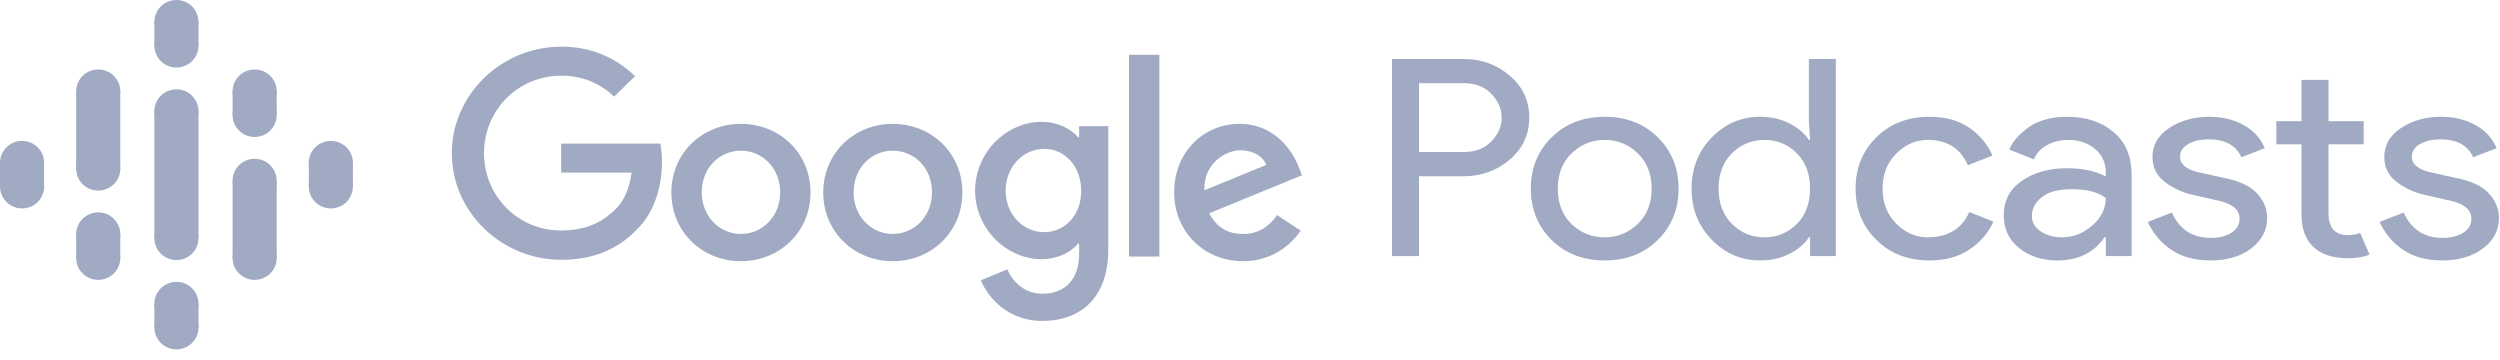
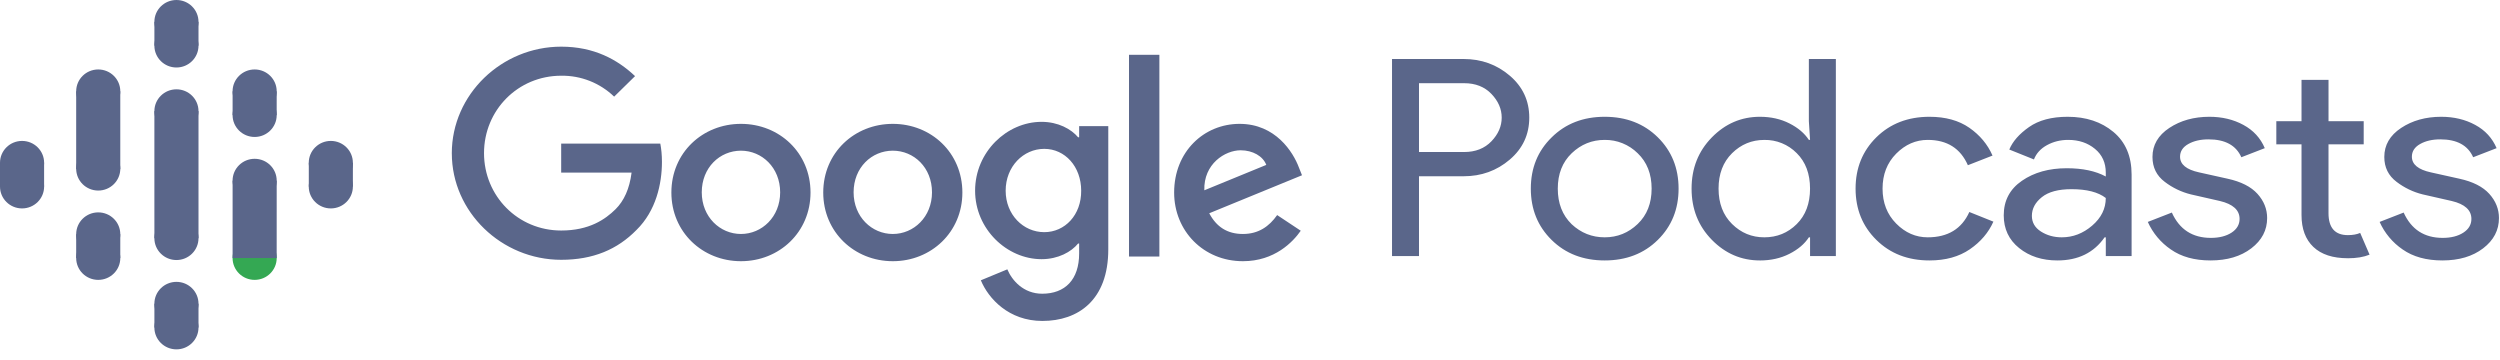
<svg xmlns="http://www.w3.org/2000/svg" width="125" height="18">
  <defs>
    <filter id="a">
      <feColorMatrix in="SourceGraphic" values="0 0 0 0 0.353 0 0 0 0 0.4 0 0 0 0 0.541 0 0 0 1 0" />
    </filter>
  </defs>
-   <g transform="translate(-255 -6)" filter="url(#a)" fill="none" fill-rule="evenodd">
+   <g transform="translate(-255 -6)" filter="" fill="#5A668A" fill-rule="evenodd">
    <g fill-rule="nonzero">
      <g transform="translate(255 6)">
-         <path fill="#FAB908" d="M7.72 11.91h2.205V5.558H7.719v3.705z" />
-         <ellipse fill="#0066D9" cx="1.103" cy="8.138" rx="1.103" ry="1.092" />
-         <ellipse fill="#0066D9" cx="1.103" cy="9.329" rx="1.103" ry="1.092" />
-         <path fill="#0066D9" d="M0 8.138h2.205v1.191H0z" />
-         <ellipse fill="#4285F4" cx="16.541" cy="9.329" rx="1.103" ry="1.092" />
-         <ellipse fill="#4285F4" cx="16.541" cy="8.138" rx="1.103" ry="1.092" />
-         <path fill="#4285F4" d="M17.644 9.33H15.44V8.139h2.205z" />
-         <ellipse fill="#EA4335" cx="4.912" cy="11.711" rx="1.103" ry="1.092" />
-         <ellipse fill="#EA4335" cx="4.912" cy="12.902" rx="1.103" ry="1.092" />
-         <path fill="#EA4335" d="M3.809 11.711h2.205v1.191H3.809z" />
-         <ellipse fill="#EA4335" cx="4.912" cy="4.565" rx="1.103" ry="1.092" />
-         <ellipse fill="#EA4335" cx="4.912" cy="8.436" rx="1.103" ry="1.092" />
-         <path fill="#EA4335" d="M3.809 4.565h2.205v3.896H3.809z" />
-         <ellipse fill="#34A853" cx="12.732" cy="5.756" rx="1.103" ry="1.092" />
-         <ellipse fill="#34A853" cx="12.732" cy="4.565" rx="1.103" ry="1.092" />
-         <path fill="#34A853" d="M13.834 5.757H11.63V4.566h2.205z" />
-         <ellipse fill="#FAB908" cx="8.822" cy="2.283" rx="1.103" ry="1.092" />
-         <ellipse fill="#FAB908" cx="8.822" cy="1.092" rx="1.103" ry="1.092" />
-         <path fill="#FAB908" d="M9.925 2.282H7.72v-1.19h2.205z" />
-         <ellipse fill="#FAB908" cx="8.822" cy="16.376" rx="1.103" ry="1.092" />
-         <ellipse fill="#FAB908" cx="8.822" cy="15.185" rx="1.103" ry="1.092" />
-         <path fill="#FAB908" d="M9.925 16.376H7.72v-1.19h2.205z" />
+         <path fill="#5A668A" d="M7.72 11.91h2.205V5.558H7.719v3.705z" />
+         <ellipse fill="#5A668A" cx="1.103" cy="8.138" rx="1.103" ry="1.092" />
+         <ellipse fill="#5A668A" cx="1.103" cy="9.329" rx="1.103" ry="1.092" />
+         <path fill="#5A668A" d="M0 8.138h2.205v1.191H0z" />
+         <ellipse fill="#5A668A" cx="16.541" cy="9.329" rx="1.103" ry="1.092" />
+         <ellipse fill="#5A668A" cx="16.541" cy="8.138" rx="1.103" ry="1.092" />
+         <path fill="#5A668A" d="M17.644 9.33H15.44V8.139h2.205z" />
+         <ellipse fill="#5A668A" cx="4.912" cy="11.711" rx="1.103" ry="1.092" />
+         <ellipse fill="#5A668A" cx="4.912" cy="12.902" rx="1.103" ry="1.092" />
+         <path fill="#5A668A" d="M3.809 11.711h2.205v1.191H3.809z" />
+         <ellipse fill="#5A668A" cx="4.912" cy="4.565" rx="1.103" ry="1.092" />
+         <ellipse fill="#5A668A" cx="4.912" cy="8.436" rx="1.103" ry="1.092" />
+         <path fill="#5A668A" d="M3.809 4.565h2.205v3.896H3.809z" />
+         <ellipse fill="#5A668A" cx="12.732" cy="5.756" rx="1.103" ry="1.092" />
+         <ellipse fill="#5A668A" cx="12.732" cy="4.565" rx="1.103" ry="1.092" />
+         <path fill="#5A668A" d="M13.834 5.757H11.63V4.566h2.205z" />
+         <ellipse fill="#5A668A" cx="8.822" cy="2.283" rx="1.103" ry="1.092" />
+         <ellipse fill="#5A668A" cx="8.822" cy="1.092" rx="1.103" ry="1.092" />
+         <path fill="#5A668A" d="M9.925 2.282H7.72v-1.19h2.205z" />
+         <ellipse fill="#5A668A" cx="8.822" cy="16.376" rx="1.103" ry="1.092" />
+         <ellipse fill="#5A668A" cx="8.822" cy="15.185" rx="1.103" ry="1.092" />
+         <path fill="#5A668A" d="M9.925 16.376H7.72v-1.19h2.205z" />
        <ellipse fill="#34A853" cx="12.732" cy="12.902" rx="1.103" ry="1.092" />
-         <ellipse fill="#34A853" cx="12.732" cy="9.032" rx="1.103" ry="1.092" />
-         <path fill="#34A853" d="M13.834 12.902H11.63v-3.87h2.205z" />
-         <ellipse fill="#FAB908" cx="8.822" cy="5.558" rx="1.103" ry="1.092" />
-         <ellipse fill="#FAB908" cx="8.822" cy="11.91" rx="1.103" ry="1.092" />
+         <ellipse fill="#5A668A" cx="12.732" cy="9.032" rx="1.103" ry="1.092" />
+         <path fill="#5A668A" d="M13.834 12.902H11.63v-3.87h2.205z" />
+         <ellipse fill="#5A668A" cx="8.822" cy="5.558" rx="1.103" ry="1.092" />
+         <ellipse fill="#5A668A" cx="8.822" cy="11.91" rx="1.103" ry="1.092" />
      </g>
-       <path d="M325.95 18.802h-1.349V8.95h3.578c.89 0 1.659.278 2.309.833.65.555.975 1.254.975 2.098 0 .844-.325 1.544-.975 2.099-.65.555-1.42.833-2.31.833h-2.228v3.99zm0-5.201h2.258c.567 0 1.021-.18 1.364-.537.342-.358.513-.752.513-1.184 0-.43-.171-.825-.513-1.183-.343-.358-.797-.537-1.364-.537h-2.258v3.44zm6.631-.73c.694-.688 1.579-1.032 2.654-1.032s1.96.342 2.654 1.025c.694.684 1.04 1.54 1.04 2.567 0 1.027-.346 1.883-1.04 2.566-.694.684-1.579 1.025-2.654 1.025s-1.96-.341-2.654-1.025c-.694-.683-1.04-1.539-1.04-2.566 0-1.028.346-1.88 1.04-2.56zm.997 4.335c.47.44 1.022.66 1.657.66s1.185-.222 1.65-.667c.464-.445.696-1.034.696-1.768s-.232-1.324-.697-1.769a2.304 2.304 0 00-1.649-.667c-.635 0-1.185.223-1.65.667-.464.445-.696 1.035-.696 1.769s.23 1.325.69 1.775zm9.417 1.816c-.929 0-1.73-.344-2.404-1.032-.675-.688-1.012-1.54-1.012-2.56 0-1.018.337-1.87 1.012-2.559.674-.688 1.475-1.032 2.404-1.032.547 0 1.039.11 1.473.33.435.22.76.496.975.826h.06l-.06-.936V8.95h1.35v9.853h-1.29v-.936h-.06c-.215.33-.54.606-.975.826-.434.22-.926.33-1.473.33zm.22-1.156c.635 0 1.175-.22 1.62-.66.445-.44.667-1.032.667-1.775 0-.743-.222-1.335-.667-1.775a2.217 2.217 0 00-1.62-.66c-.626 0-1.163.222-1.613.666-.45.445-.674 1.035-.674 1.769s.225 1.323.674 1.768c.45.445.987.667 1.613.667zm8.258 1.156c-1.075 0-1.96-.341-2.653-1.025-.694-.683-1.041-1.539-1.041-2.566 0-1.028.347-1.883 1.04-2.567.695-.683 1.58-1.025 2.654-1.025.802 0 1.467.184 1.994.55.528.368.914.83 1.159 1.39l-1.232.482c-.371-.844-1.04-1.266-2.009-1.266-.596 0-1.121.23-1.576.688-.454.459-.681 1.041-.681 1.748 0 .706.227 1.289.681 1.747.455.46.98.688 1.576.688 1.007 0 1.701-.422 2.082-1.266l1.203.482c-.245.55-.638 1.012-1.18 1.383-.543.372-1.215.557-2.017.557zm6.397 0c-.762 0-1.4-.206-1.913-.619-.514-.413-.77-.959-.77-1.637 0-.734.303-1.31.909-1.727.606-.418 1.354-.627 2.243-.627.792 0 1.442.138 1.95.413v-.192c0-.496-.18-.893-.542-1.19-.362-.299-.807-.448-1.335-.448-.39 0-.745.087-1.063.262-.317.174-.535.412-.652.715l-1.232-.495c.167-.404.494-.778.983-1.122.488-.344 1.134-.516 1.935-.516.919 0 1.681.252 2.287.757.606.505.91 1.216.91 2.133v4.073h-1.29v-.936h-.06c-.537.771-1.324 1.156-2.36 1.156zm.22-1.156c.557 0 1.063-.194 1.517-.584.455-.39.682-.851.682-1.383-.381-.294-.953-.44-1.715-.44-.655 0-1.149.132-1.481.398-.332.266-.499.578-.499.936 0 .33.152.592.455.785.303.192.65.288 1.04.288zm7.437 1.156c-.801 0-1.463-.183-1.986-.55a3.298 3.298 0 01-1.151-1.376l1.202-.468c.381.844 1.031 1.266 1.95 1.266.42 0 .765-.087 1.034-.261.268-.175.403-.404.403-.688 0-.44-.328-.739-.983-.895l-1.451-.33a3.545 3.545 0 01-1.305-.626c-.41-.308-.616-.723-.616-1.246 0-.596.281-1.08.843-1.452.562-.371 1.23-.557 2.002-.557.635 0 1.202.135 1.7.406.499.27.856.658 1.07 1.163l-1.172.454c-.264-.596-.811-.894-1.642-.894-.401 0-.738.078-1.012.234-.274.155-.41.366-.41.633 0 .385.317.646.953.784l1.422.316c.674.147 1.173.4 1.495.757.323.358.484.762.484 1.211 0 .606-.264 1.11-.792 1.514-.528.404-1.207.605-2.038.605zm6.866-.11c-.753 0-1.327-.188-1.723-.564-.396-.376-.594-.908-.594-1.596v-3.537h-1.26V12.06h1.26V9.995h1.35v2.064h1.759v1.156h-1.76v3.44c0 .734.323 1.101.968 1.101.244 0 .45-.036.616-.11l.469 1.087c-.293.12-.655.18-1.085.18zm4.725.11c-.801 0-1.464-.183-1.987-.55a3.298 3.298 0 01-1.15-1.376l1.202-.468c.381.844 1.031 1.266 1.95 1.266.42 0 .765-.087 1.033-.261.27-.175.404-.404.404-.688 0-.44-.328-.739-.983-.895l-1.451-.33a3.545 3.545 0 01-1.305-.626c-.41-.308-.616-.723-.616-1.246 0-.596.281-1.08.843-1.452.562-.371 1.23-.557 2.001-.557.636 0 1.203.135 1.701.406.499.27.855.658 1.07 1.163l-1.172.454c-.264-.596-.812-.894-1.643-.894-.4 0-.737.078-1.011.234-.274.155-.41.366-.41.633 0 .385.317.646.952.784l1.422.316c.675.147 1.173.4 1.496.757.322.358.484.762.484 1.211 0 .606-.264 1.11-.792 1.514-.528.404-1.207.605-2.038.605z" fill="#6A6C6F" />
-       <path d="M277.59 13.666c0-2.946 2.494-5.333 5.47-5.333 1.641 0 2.81.64 3.693 1.473l-1.046 1.026a3.732 3.732 0 00-2.648-1.046c-2.165 0-3.858 1.727-3.858 3.87 0 2.144 1.693 3.87 3.858 3.87 1.406 0 2.206-.558 2.72-1.066.42-.417.697-1.016.8-1.829h-3.52V13.18h4.956c.051.264.082.569.082.914 0 1.097-.297 2.448-1.272 3.403-.954.975-2.165 1.493-3.766 1.493-2.975 0-5.468-2.387-5.468-5.323zm14.458-1.473c1.918 0 3.478 1.443 3.478 3.434 0 1.98-1.56 3.433-3.478 3.433-1.92 0-3.479-1.452-3.479-3.433 0-1.991 1.56-3.434 3.479-3.434zm0 5.506c1.046 0 1.96-.853 1.96-2.082 0-1.24-.914-2.083-1.96-2.083-1.057 0-1.96.843-1.96 2.083 0 1.229.913 2.082 1.96 2.082zm7.592-5.506c1.919 0 3.479 1.443 3.479 3.434 0 1.98-1.56 3.433-3.479 3.433-1.918 0-3.478-1.452-3.478-3.433 0-1.991 1.56-3.434 3.478-3.434zm0 5.506c1.047 0 1.96-.853 1.96-2.082 0-1.24-.903-2.083-1.96-2.083s-1.96.843-1.96 2.083c0 1.229.914 2.082 1.96 2.082zm9.317-5.394h1.457v6.166c0 2.54-1.509 3.576-3.294 3.576-1.683 0-2.698-1.118-3.078-2.032l1.324-.548c.236.558.81 1.219 1.744 1.219 1.139 0 1.847-.701 1.847-2.012v-.497h-.052c-.338.416-.995.782-1.826.782-1.734 0-3.324-1.504-3.324-3.424 0-1.94 1.59-3.443 3.324-3.443.831 0 1.488.365 1.826.772h.052v-.559zm-1.744 5.303c1.036 0 1.857-.864 1.846-2.073 0-1.208-.81-2.092-1.846-2.092-1.047 0-1.93.884-1.93 2.092 0 1.2.883 2.073 1.93 2.073zm4.237 1.219V8.74h1.519v10.087h-1.519zm5.695-1.128c.78 0 1.313-.376 1.713-.945l1.18.783c-.39.558-1.303 1.523-2.893 1.523-1.97 0-3.438-1.513-3.438-3.433 0-2.042 1.488-3.434 3.273-3.434 1.796 0 2.678 1.412 2.966 2.184l.154.386-4.638 1.9c.359.68.903 1.036 1.683 1.036zm-.113-4.185c-.78 0-1.857.68-1.816 2.001l3.098-1.27c-.164-.436-.677-.731-1.282-.731z" fill="#65696D" />
+       <path d="M325.95 18.802h-1.349V8.95h3.578c.89 0 1.659.278 2.309.833.65.555.975 1.254.975 2.098 0 .844-.325 1.544-.975 2.099-.65.555-1.42.833-2.31.833h-2.228v3.99zm0-5.201h2.258c.567 0 1.021-.18 1.364-.537.342-.358.513-.752.513-1.184 0-.43-.171-.825-.513-1.183-.343-.358-.797-.537-1.364-.537h-2.258v3.44zm6.631-.73c.694-.688 1.579-1.032 2.654-1.032s1.96.342 2.654 1.025c.694.684 1.04 1.54 1.04 2.567 0 1.027-.346 1.883-1.04 2.566-.694.684-1.579 1.025-2.654 1.025s-1.96-.341-2.654-1.025c-.694-.683-1.04-1.539-1.04-2.566 0-1.028.346-1.88 1.04-2.56zm.997 4.335c.47.44 1.022.66 1.657.66s1.185-.222 1.65-.667c.464-.445.696-1.034.696-1.768s-.232-1.324-.697-1.769a2.304 2.304 0 00-1.649-.667c-.635 0-1.185.223-1.65.667-.464.445-.696 1.035-.696 1.769s.23 1.325.69 1.775zm9.417 1.816c-.929 0-1.73-.344-2.404-1.032-.675-.688-1.012-1.54-1.012-2.56 0-1.018.337-1.87 1.012-2.559.674-.688 1.475-1.032 2.404-1.032.547 0 1.039.11 1.473.33.435.22.76.496.975.826h.06l-.06-.936V8.95h1.35v9.853h-1.29v-.936h-.06c-.215.33-.54.606-.975.826-.434.22-.926.33-1.473.33zm.22-1.156c.635 0 1.175-.22 1.62-.66.445-.44.667-1.032.667-1.775 0-.743-.222-1.335-.667-1.775a2.217 2.217 0 00-1.62-.66c-.626 0-1.163.222-1.613.666-.45.445-.674 1.035-.674 1.769s.225 1.323.674 1.768c.45.445.987.667 1.613.667zm8.258 1.156c-1.075 0-1.96-.341-2.653-1.025-.694-.683-1.041-1.539-1.041-2.566 0-1.028.347-1.883 1.04-2.567.695-.683 1.58-1.025 2.654-1.025.802 0 1.467.184 1.994.55.528.368.914.83 1.159 1.39l-1.232.482c-.371-.844-1.04-1.266-2.009-1.266-.596 0-1.121.23-1.576.688-.454.459-.681 1.041-.681 1.748 0 .706.227 1.289.681 1.747.455.46.98.688 1.576.688 1.007 0 1.701-.422 2.082-1.266l1.203.482c-.245.55-.638 1.012-1.18 1.383-.543.372-1.215.557-2.017.557zm6.397 0c-.762 0-1.4-.206-1.913-.619-.514-.413-.77-.959-.77-1.637 0-.734.303-1.31.909-1.727.606-.418 1.354-.627 2.243-.627.792 0 1.442.138 1.95.413v-.192c0-.496-.18-.893-.542-1.19-.362-.299-.807-.448-1.335-.448-.39 0-.745.087-1.063.262-.317.174-.535.412-.652.715l-1.232-.495c.167-.404.494-.778.983-1.122.488-.344 1.134-.516 1.935-.516.919 0 1.681.252 2.287.757.606.505.91 1.216.91 2.133v4.073h-1.29v-.936h-.06c-.537.771-1.324 1.156-2.36 1.156zm.22-1.156c.557 0 1.063-.194 1.517-.584.455-.39.682-.851.682-1.383-.381-.294-.953-.44-1.715-.44-.655 0-1.149.132-1.481.398-.332.266-.499.578-.499.936 0 .33.152.592.455.785.303.192.65.288 1.04.288zm7.437 1.156c-.801 0-1.463-.183-1.986-.55a3.298 3.298 0 01-1.151-1.376l1.202-.468c.381.844 1.031 1.266 1.95 1.266.42 0 .765-.087 1.034-.261.268-.175.403-.404.403-.688 0-.44-.328-.739-.983-.895l-1.451-.33a3.545 3.545 0 01-1.305-.626c-.41-.308-.616-.723-.616-1.246 0-.596.281-1.08.843-1.452.562-.371 1.23-.557 2.002-.557.635 0 1.202.135 1.7.406.499.27.856.658 1.07 1.163l-1.172.454c-.264-.596-.811-.894-1.642-.894-.401 0-.738.078-1.012.234-.274.155-.41.366-.41.633 0 .385.317.646.953.784l1.422.316c.674.147 1.173.4 1.495.757.323.358.484.762.484 1.211 0 .606-.264 1.11-.792 1.514-.528.404-1.207.605-2.038.605zm6.866-.11c-.753 0-1.327-.188-1.723-.564-.396-.376-.594-.908-.594-1.596v-3.537h-1.26V12.06h1.26V9.995h1.35v2.064h1.759v1.156h-1.76v3.44c0 .734.323 1.101.968 1.101.244 0 .45-.036.616-.11l.469 1.087c-.293.12-.655.18-1.085.18zm4.725.11c-.801 0-1.464-.183-1.987-.55a3.298 3.298 0 01-1.15-1.376l1.202-.468c.381.844 1.031 1.266 1.95 1.266.42 0 .765-.087 1.033-.261.27-.175.404-.404.404-.688 0-.44-.328-.739-.983-.895l-1.451-.33a3.545 3.545 0 01-1.305-.626c-.41-.308-.616-.723-.616-1.246 0-.596.281-1.08.843-1.452.562-.371 1.23-.557 2.001-.557.636 0 1.203.135 1.701.406.499.27.855.658 1.07 1.163l-1.172.454c-.264-.596-.812-.894-1.643-.894-.4 0-.737.078-1.011.234-.274.155-.41.366-.41.633 0 .385.317.646.952.784l1.422.316c.675.147 1.173.4 1.496.757.322.358.484.762.484 1.211 0 .606-.264 1.11-.792 1.514-.528.404-1.207.605-2.038.605z" fill="#5A668A" />
+       <path d="M277.59 13.666c0-2.946 2.494-5.333 5.47-5.333 1.641 0 2.81.64 3.693 1.473l-1.046 1.026a3.732 3.732 0 00-2.648-1.046c-2.165 0-3.858 1.727-3.858 3.87 0 2.144 1.693 3.87 3.858 3.87 1.406 0 2.206-.558 2.72-1.066.42-.417.697-1.016.8-1.829h-3.52V13.18h4.956c.051.264.082.569.082.914 0 1.097-.297 2.448-1.272 3.403-.954.975-2.165 1.493-3.766 1.493-2.975 0-5.468-2.387-5.468-5.323zm14.458-1.473c1.918 0 3.478 1.443 3.478 3.434 0 1.98-1.56 3.433-3.478 3.433-1.92 0-3.479-1.452-3.479-3.433 0-1.991 1.56-3.434 3.479-3.434zm0 5.506c1.046 0 1.96-.853 1.96-2.082 0-1.24-.914-2.083-1.96-2.083-1.057 0-1.96.843-1.96 2.083 0 1.229.913 2.082 1.96 2.082zm7.592-5.506c1.919 0 3.479 1.443 3.479 3.434 0 1.98-1.56 3.433-3.479 3.433-1.918 0-3.478-1.452-3.478-3.433 0-1.991 1.56-3.434 3.478-3.434zm0 5.506c1.047 0 1.96-.853 1.96-2.082 0-1.24-.903-2.083-1.96-2.083s-1.96.843-1.96 2.083c0 1.229.914 2.082 1.96 2.082zm9.317-5.394h1.457v6.166c0 2.54-1.509 3.576-3.294 3.576-1.683 0-2.698-1.118-3.078-2.032l1.324-.548c.236.558.81 1.219 1.744 1.219 1.139 0 1.847-.701 1.847-2.012v-.497h-.052c-.338.416-.995.782-1.826.782-1.734 0-3.324-1.504-3.324-3.424 0-1.94 1.59-3.443 3.324-3.443.831 0 1.488.365 1.826.772h.052v-.559zm-1.744 5.303c1.036 0 1.857-.864 1.846-2.073 0-1.208-.81-2.092-1.846-2.092-1.047 0-1.93.884-1.93 2.092 0 1.2.883 2.073 1.93 2.073zm4.237 1.219V8.74h1.519v10.087h-1.519zm5.695-1.128c.78 0 1.313-.376 1.713-.945l1.18.783c-.39.558-1.303 1.523-2.893 1.523-1.97 0-3.438-1.513-3.438-3.433 0-2.042 1.488-3.434 3.273-3.434 1.796 0 2.678 1.412 2.966 2.184l.154.386-4.638 1.9c.359.68.903 1.036 1.683 1.036zm-.113-4.185c-.78 0-1.857.68-1.816 2.001l3.098-1.27c-.164-.436-.677-.731-1.282-.731z" fill="#5A668A" />
    </g>
  </g>
</svg>
